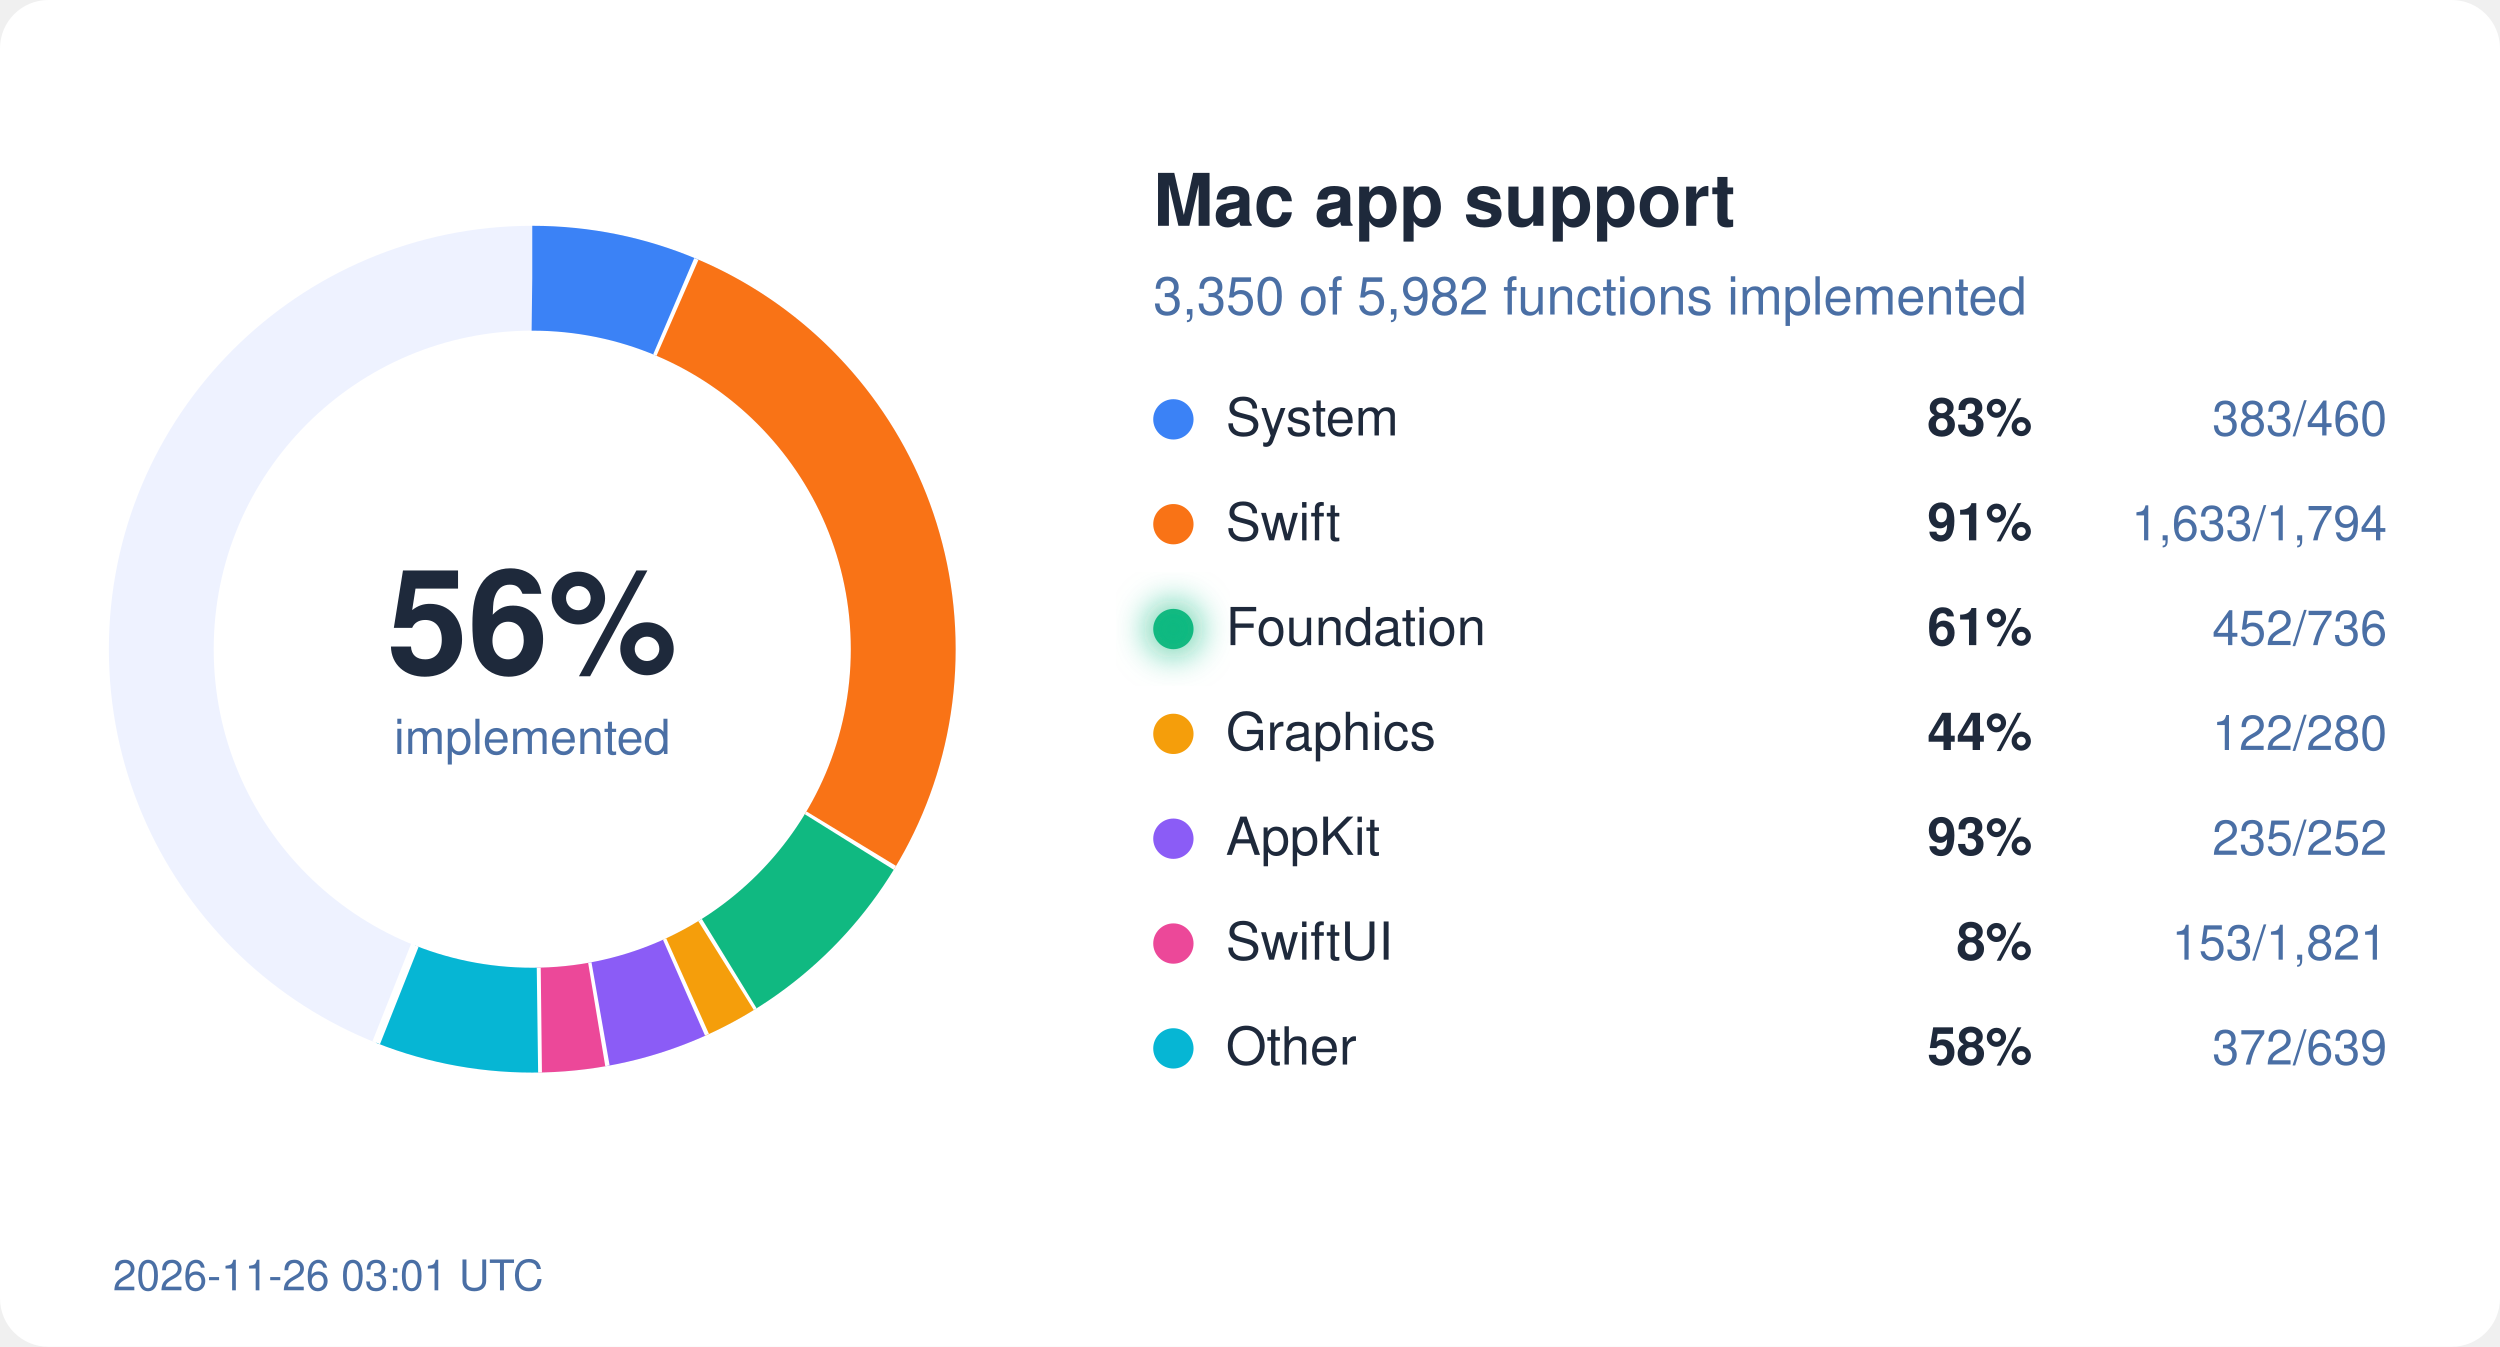
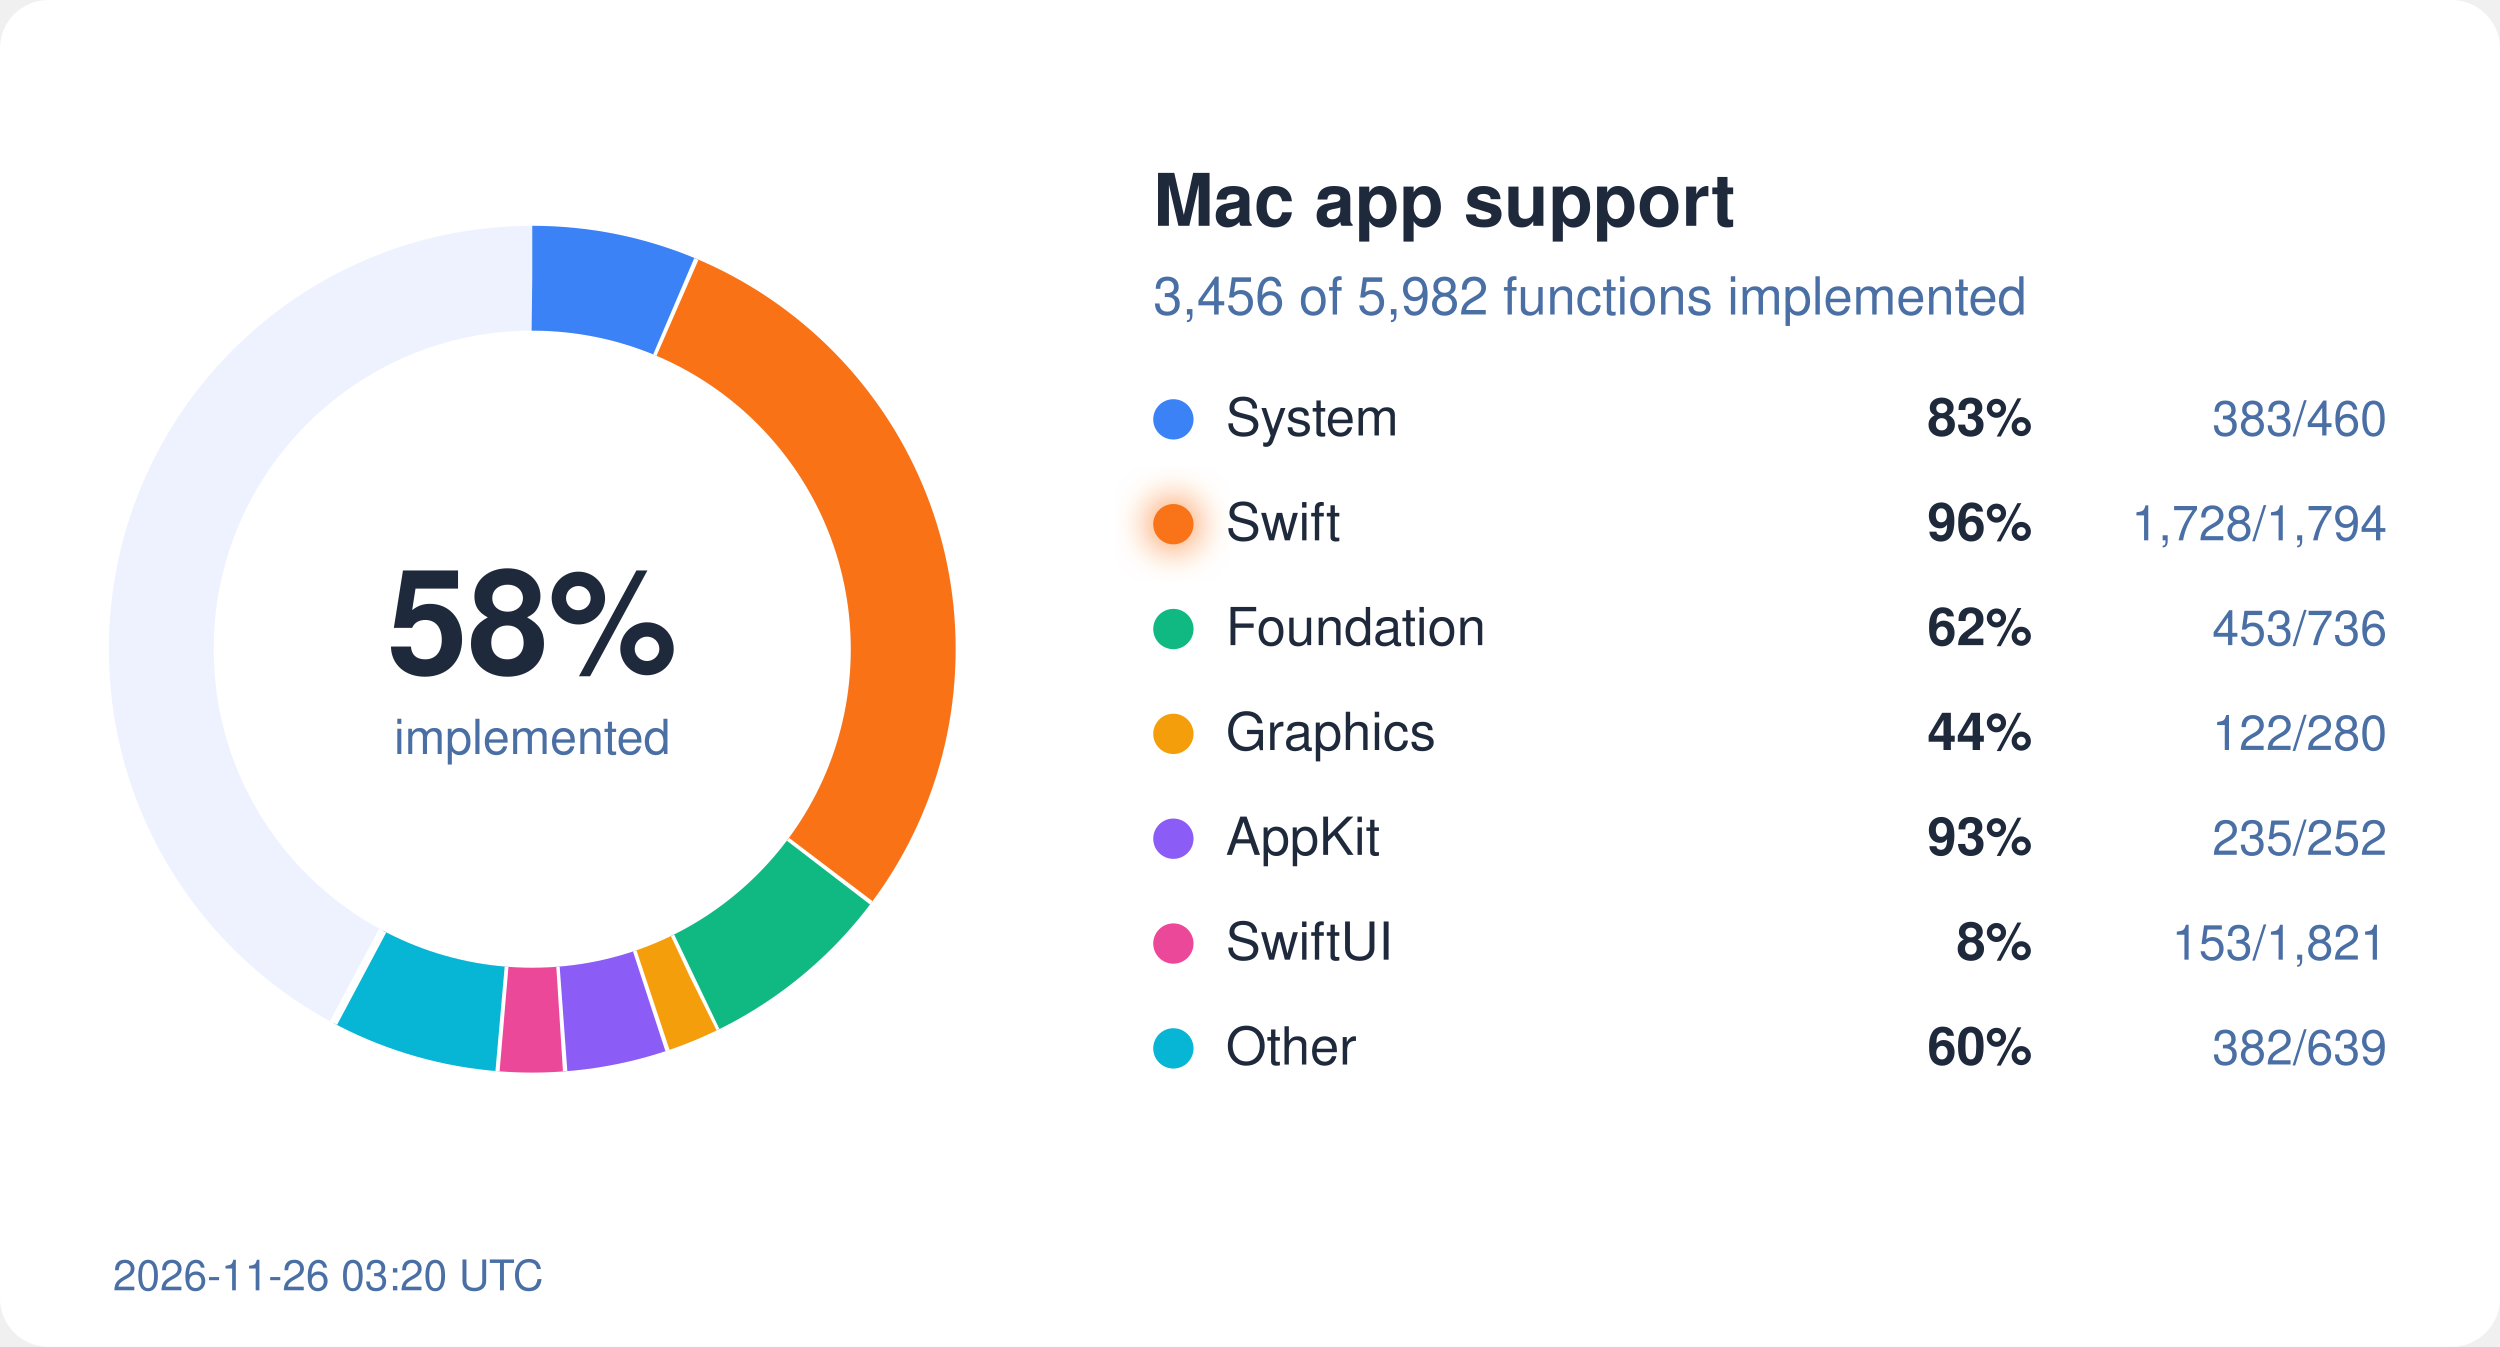
<svg xmlns="http://www.w3.org/2000/svg" width="620" height="334" viewBox="0 0 620 334">
  <style>
  text { font-family: system-ui, -apple-system, "Segoe UI", Helvetica, Arial, sans-serif; }
  .bg { fill: #ffffff; } .ink { fill: #1e293b; } .mute { fill: #4a6fa5; }
  .track { stroke: #eef2ff; } .gap { stroke: #ffffff; }
  .s-System { stroke: #3b82f6; } .f-System { fill: #3b82f6; }
  .s-Swift { stroke: #f97316; } .f-Swift { fill: #f97316; }
  .s-Foundation { stroke: #10b981; } .f-Foundation { fill: #10b981; }
  .s-Graphics { stroke: #f59e0b; } .f-Graphics { fill: #f59e0b; }
  .s-AppKit { stroke: #8b5cf6; } .f-AppKit { fill: #8b5cf6; }
  .s-SwiftUI { stroke: #ec4899; } .f-SwiftUI { fill: #ec4899; }
  .s-Other { stroke: #06b6d4; } .f-Other { fill: #06b6d4; }
  @media (prefers-color-scheme: dark) {
    .bg { fill: #0d1117; } .ink { fill: #e6edf3; } .mute { fill: #8fb4e3; }
    .track { stroke: #12263f; } .gap { stroke: #0d1117; }
    .s-System { stroke: #60a5fa; } .f-System { fill: #60a5fa; }
    .s-Swift { stroke: #fb923c; } .f-Swift { fill: #fb923c; }
    .s-Foundation { stroke: #34d399; } .f-Foundation { fill: #34d399; }
    .s-Graphics { stroke: #fbbf24; } .f-Graphics { fill: #fbbf24; }
    .s-AppKit { stroke: #a78bfa; } .f-AppKit { fill: #a78bfa; }
    .s-SwiftUI { stroke: #f472b6; } .f-SwiftUI { fill: #f472b6; }
    .s-Other { stroke: #22d3ee; } .f-Other { fill: #22d3ee; }
  }
</style>
  <defs>
    <filter id="glow" x="-50%" y="-50%" width="200%" height="200%">
      <feGaussianBlur stdDeviation="4" />
    </filter>
  </defs>
  <rect width="620" height="334" rx="12" class="bg" />
  <circle cx="132" cy="161" r="92" fill="none" class="track" stroke-width="26" />
  <circle cx="132" cy="161" r="92" fill="none" class="s-System" stroke-width="26" stroke-dasharray="37.01 578.05" stroke-dashoffset="-0.00" transform="rotate(-90 132 161)" />
  <line x1="162.9" y1="88.3" x2="173.1" y2="64.4" class="gap" stroke-width="2" />
-   <circle cx="132" cy="161" r="92" fill="none" class="s-Swift" stroke-width="26" stroke-dasharray="157.80 578.05" stroke-dashoffset="-37.01" transform="rotate(-90 132 161)" />
-   <line x1="199.5" y1="202.1" x2="221.7" y2="215.6" class="gap" stroke-width="2" />
-   <circle cx="132" cy="161" r="92" fill="none" class="s-Foundation" stroke-width="26" stroke-dasharray="43.68 578.05" stroke-dashoffset="-194.81" transform="rotate(-90 132 161)" />
-   <line x1="173.2" y1="228.4" x2="186.8" y2="250.6" class="gap" stroke-width="2" />
-   <circle cx="132" cy="161" r="92" fill="none" class="s-Graphics" stroke-width="26" stroke-dasharray="11.79 578.05" stroke-dashoffset="-238.49" transform="rotate(-90 132 161)" />
-   <line x1="164.3" y1="233.1" x2="174.9" y2="256.8" class="gap" stroke-width="2" />
-   <circle cx="132" cy="161" r="92" fill="none" class="s-AppKit" stroke-width="26" stroke-dasharray="22.71 578.05" stroke-dashoffset="-250.28" transform="rotate(-90 132 161)" />
-   <line x1="145.7" y1="238.8" x2="150.2" y2="264.4" class="gap" stroke-width="2" />
-   <circle cx="132" cy="161" r="92" fill="none" class="s-SwiftUI" stroke-width="26" stroke-dasharray="14.78 578.05" stroke-dashoffset="-272.99" transform="rotate(-90 132 161)" />
-   <line x1="133.1" y1="240.0" x2="133.4" y2="266.0" class="gap" stroke-width="2" />
-   <circle cx="132" cy="161" r="92" fill="none" class="s-Other" stroke-width="26" stroke-dasharray="35.95 578.05" stroke-dashoffset="-287.77" transform="rotate(-90 132 161)" />
-   <line x1="102.9" y1="234.4" x2="93.3" y2="258.6" class="gap" stroke-width="2" />
-   <text x="132" y="167" text-anchor="middle" class="ink" font-size="36" font-weight="700">56%</text>
+   <circle cx="132" cy="161" r="92" fill="none" class="s-Swift" stroke-width="26" stroke-dasharray="166.98 578.05" stroke-dashoffset="-37.01" transform="rotate(-90 132 161)" />
+   <line x1="195.1" y1="208.6" x2="215.8" y2="224.3" class="gap" stroke-width="2" />
+   <circle cx="132" cy="161" r="92" fill="none" class="s-Foundation" stroke-width="26" stroke-dasharray="43.77 578.05" stroke-dashoffset="-203.99" transform="rotate(-90 132 161)" />
+   <line x1="166.3" y1="232.2" x2="177.5" y2="255.6" class="gap" stroke-width="2" />
+   <circle cx="132" cy="161" r="92" fill="none" class="s-Graphics" stroke-width="26" stroke-dasharray="11.79 578.05" stroke-dashoffset="-247.76" transform="rotate(-90 132 161)" />
+   <line x1="156.9" y1="236.0" x2="165.1" y2="260.7" class="gap" stroke-width="2" />
+   <circle cx="132" cy="161" r="92" fill="none" class="s-AppKit" stroke-width="26" stroke-dasharray="22.71 578.05" stroke-dashoffset="-259.55" transform="rotate(-90 132 161)" />
+   <line x1="137.8" y1="239.8" x2="139.7" y2="265.7" class="gap" stroke-width="2" />
+   <circle cx="132" cy="161" r="92" fill="none" class="s-SwiftUI" stroke-width="26" stroke-dasharray="14.78 578.05" stroke-dashoffset="-282.26" transform="rotate(-90 132 161)" />
+   <line x1="125.1" y1="239.7" x2="122.9" y2="265.6" class="gap" stroke-width="2" />
+   <circle cx="132" cy="161" r="92" fill="none" class="s-Other" stroke-width="26" stroke-dasharray="36.91 578.05" stroke-dashoffset="-297.05" transform="rotate(-90 132 161)" />
+   <line x1="94.9" y1="230.8" x2="82.7" y2="253.7" class="gap" stroke-width="2" />
+   <text x="132" y="167" text-anchor="middle" class="ink" font-size="36" font-weight="700">58%</text>
  <text x="132" y="187" text-anchor="middle" class="mute" font-size="12">implemented</text>
  <text x="286" y="56" class="ink" font-size="18" font-weight="600">Mac app support</text>
-   <text x="286" y="78" class="mute" font-size="13">3,350 of 5,982 functions implemented</text>
+   <text x="286" y="78" class="mute" font-size="13">3,456 of 5,982 functions implemented</text>
  <circle cx="291" cy="104" r="5" class="f-System" />
  <text x="304" y="108" class="ink" font-size="13">System</text>
  <text x="504" y="108" class="ink" font-size="13" font-weight="600" text-anchor="end">83%</text>
  <text x="592" y="108" class="mute" font-size="12" text-anchor="end">383/460</text>
  <circle cx="291" cy="130" r="5" class="f-Swift" />
  <text x="304" y="134" class="ink" font-size="13">Swift</text>
-   <text x="504" y="134" class="ink" font-size="13" font-weight="600" text-anchor="end">91%</text>
-   <text x="592" y="134" class="mute" font-size="12" text-anchor="end">1,633/1,794</text>
+   <circle cx="291" cy="130" r="7" class="f-Swift" filter="url(#glow)" opacity="0.6" />
+   <text x="504" y="134" class="ink" font-size="13" font-weight="600" text-anchor="end">96%</text>
+   <text x="592" y="134" class="mute" font-size="12" text-anchor="end">1,728/1,794</text>
  <circle cx="291" cy="156" r="5" class="f-Foundation" />
  <text x="304" y="160" class="ink" font-size="13">Foundation</text>
-   <circle cx="291" cy="156" r="7" class="f-Foundation" filter="url(#glow)" opacity="0.6" />
-   <text x="504" y="160" class="ink" font-size="13" font-weight="600" text-anchor="end">61%</text>
-   <text x="592" y="160" class="mute" font-size="12" text-anchor="end">452/736</text>
+   <text x="504" y="160" class="ink" font-size="13" font-weight="600" text-anchor="end">62%</text>
+   <text x="592" y="160" class="mute" font-size="12" text-anchor="end">453/736</text>
  <circle cx="291" cy="182" r="5" class="f-Graphics" />
  <text x="304" y="186" class="ink" font-size="13">Graphics</text>
  <text x="504" y="186" class="ink" font-size="13" font-weight="600" text-anchor="end">44%</text>
  <text x="592" y="186" class="mute" font-size="12" text-anchor="end">122/280</text>
  <circle cx="291" cy="208" r="5" class="f-AppKit" />
  <text x="304" y="212" class="ink" font-size="13">AppKit</text>
  <text x="504" y="212" class="ink" font-size="13" font-weight="600" text-anchor="end">93%</text>
  <text x="592" y="212" class="mute" font-size="12" text-anchor="end">235/252</text>
  <circle cx="291" cy="234" r="5" class="f-SwiftUI" />
  <text x="304" y="238" class="ink" font-size="13">SwiftUI</text>
  <text x="504" y="238" class="ink" font-size="13" font-weight="600" text-anchor="end">8%</text>
  <text x="592" y="238" class="mute" font-size="12" text-anchor="end">153/1,821</text>
  <circle cx="291" cy="260" r="5" class="f-Other" />
  <text x="304" y="264" class="ink" font-size="13">Other</text>
-   <text x="504" y="264" class="ink" font-size="13" font-weight="600" text-anchor="end">58%</text>
-   <text x="592" y="264" class="mute" font-size="12" text-anchor="end">372/639</text>
-   <text x="28" y="320" class="mute" font-size="10.5">2026-11-26 03:01 UTC</text>
+   <text x="504" y="264" class="ink" font-size="13" font-weight="600" text-anchor="end">60%</text>
+   <text x="592" y="264" class="mute" font-size="12" text-anchor="end">382/639</text>
+   <text x="28" y="320" class="mute" font-size="10.5">2026-11-26 03:20 UTC</text>
</svg>
